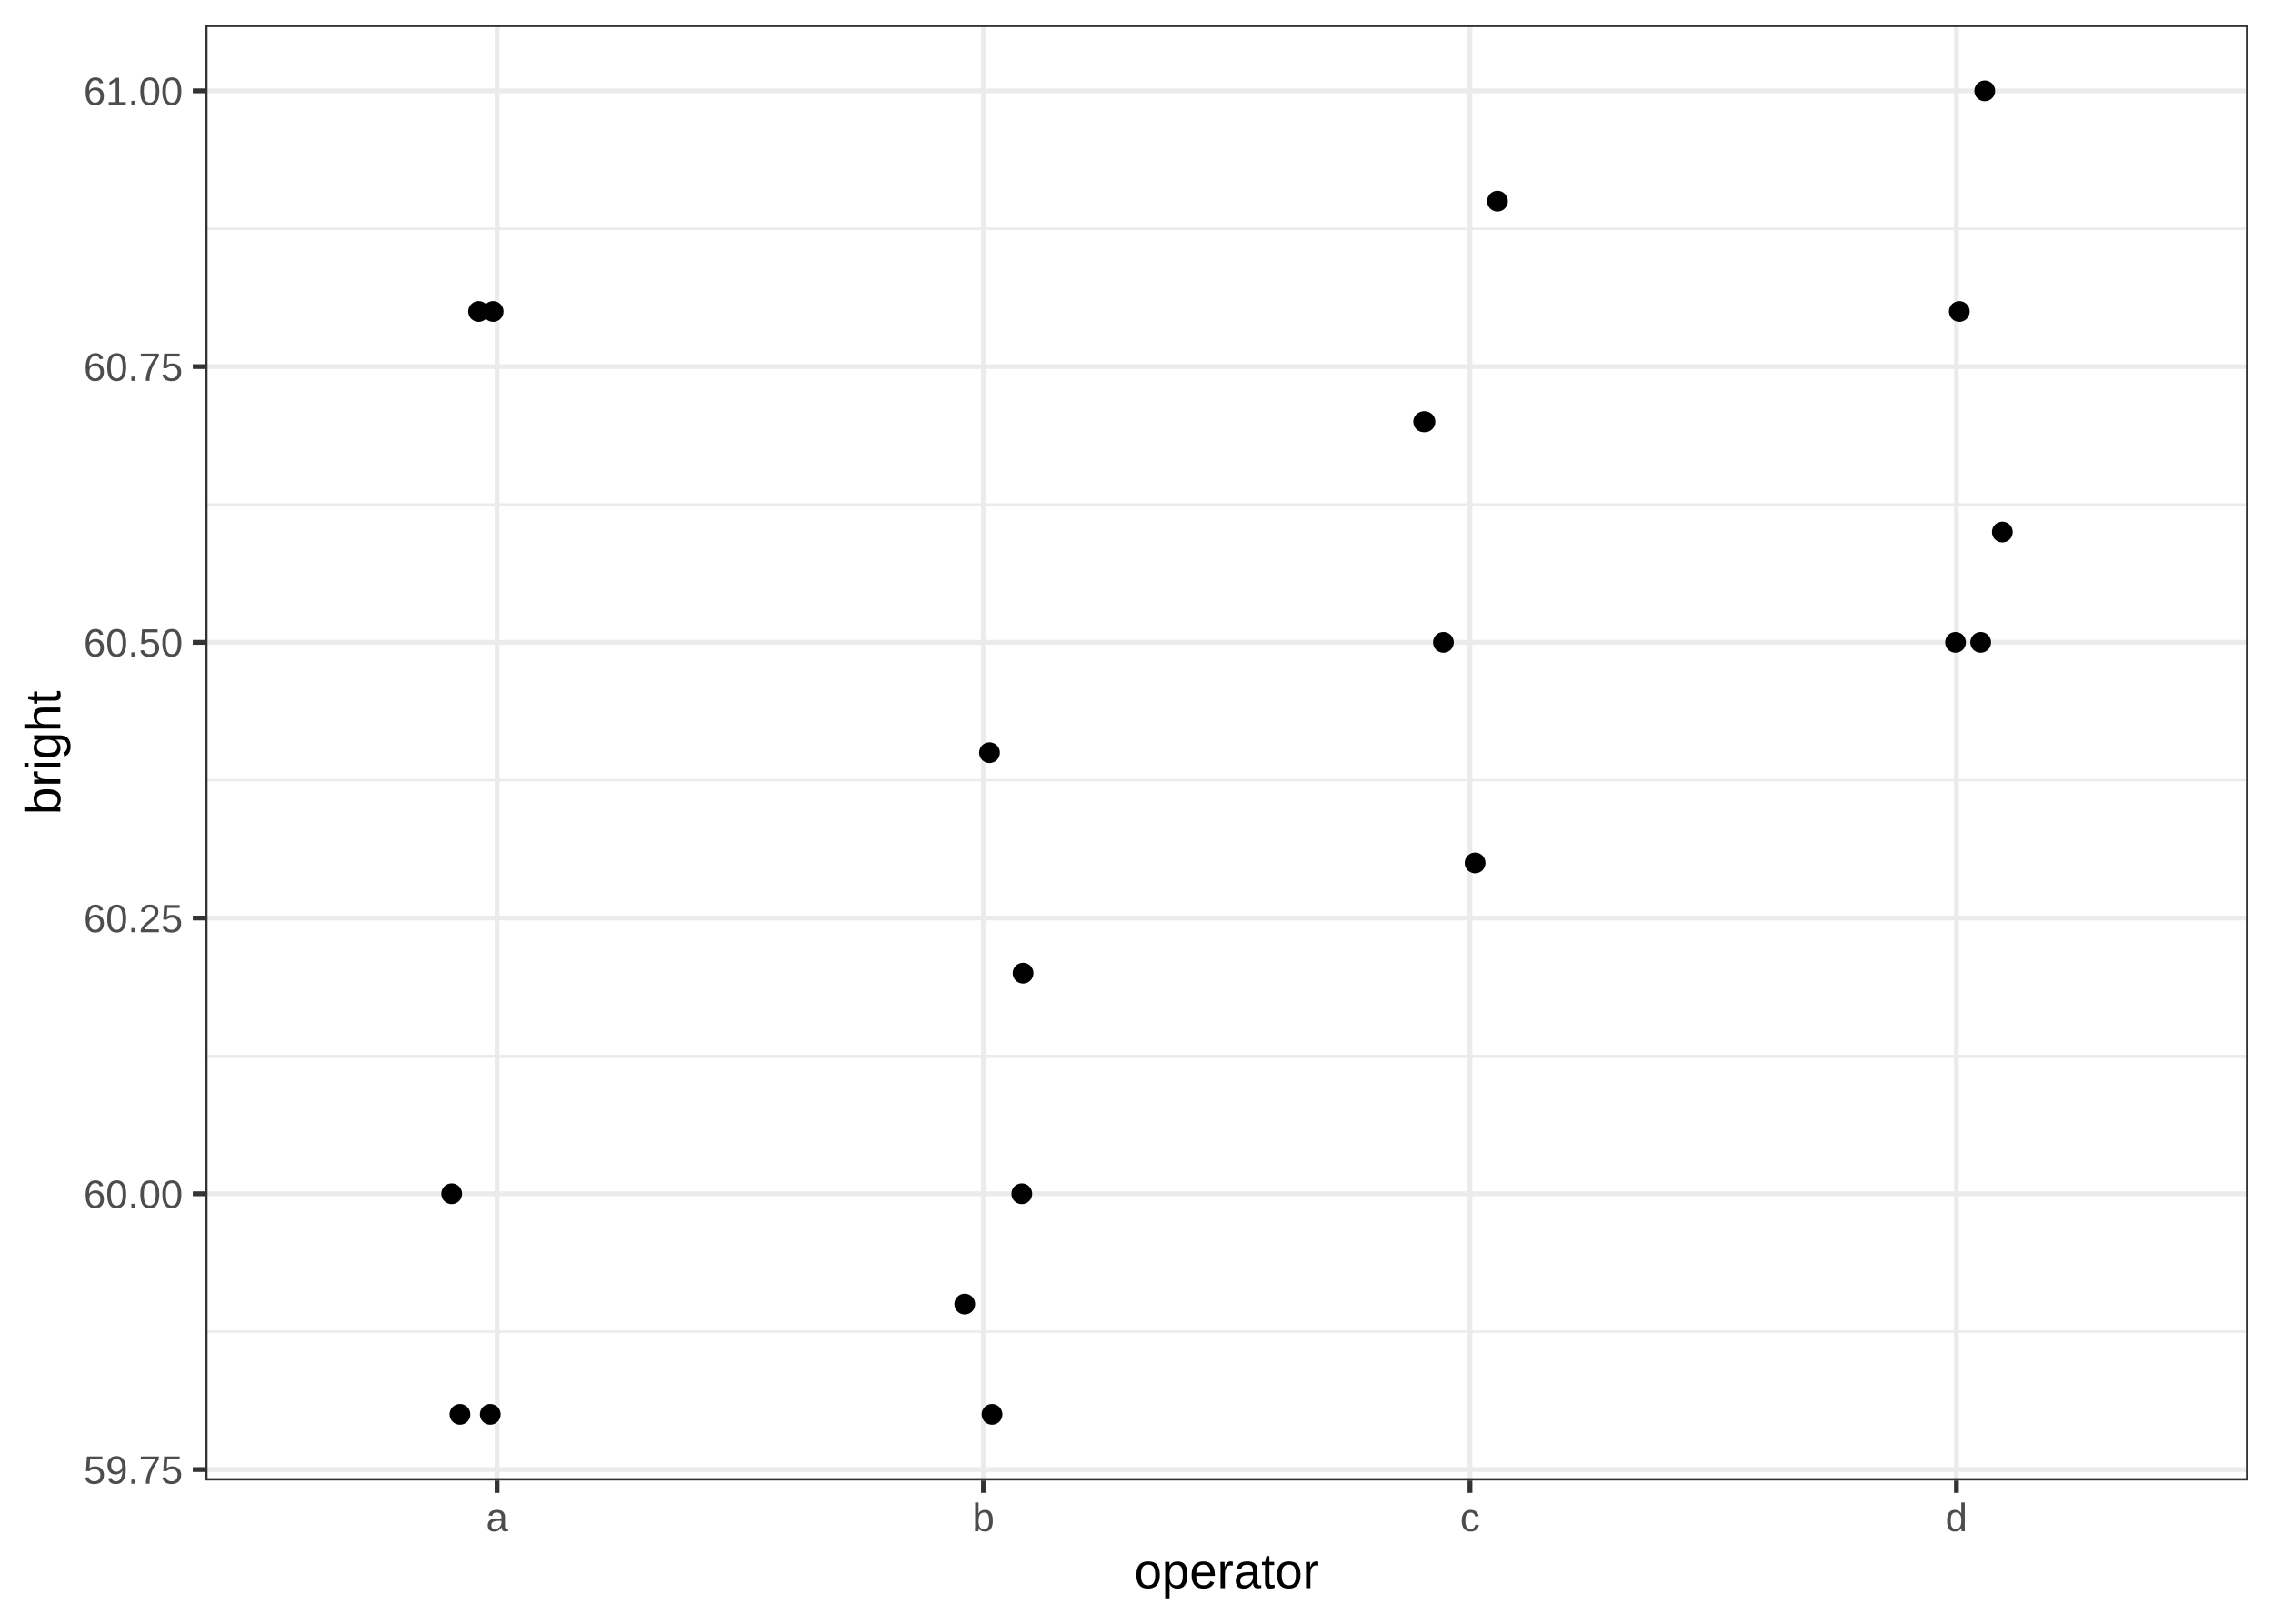
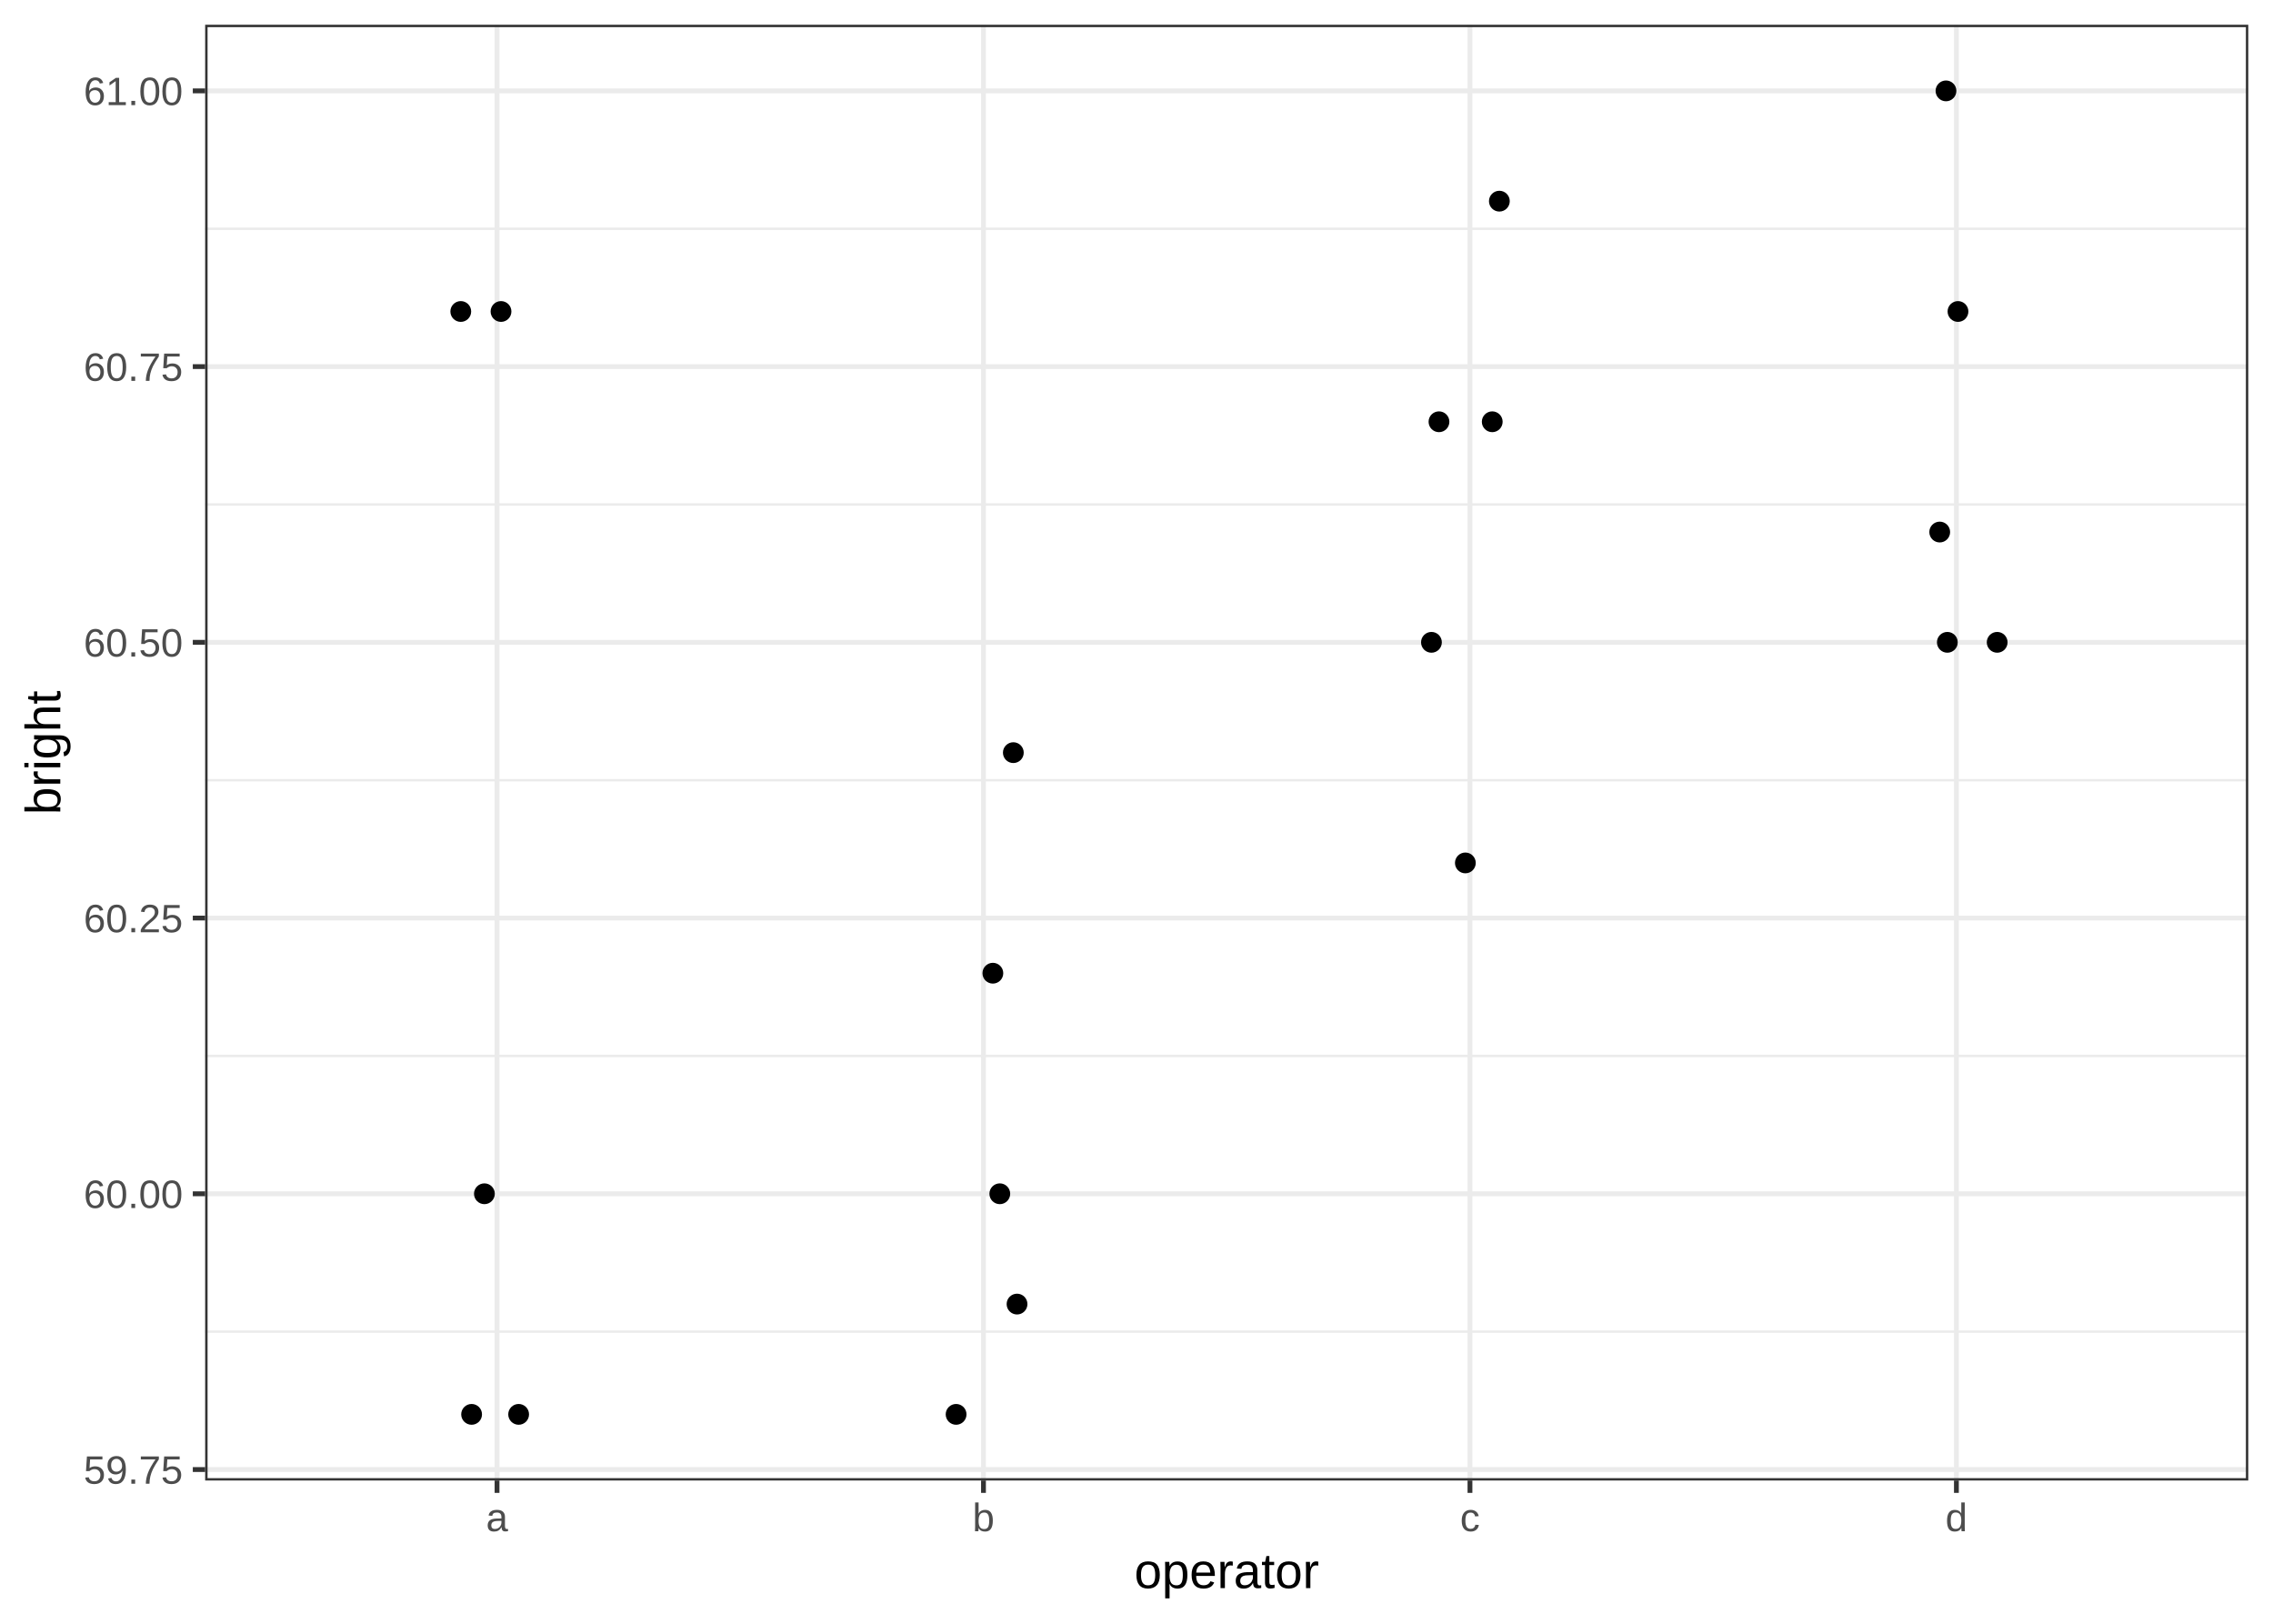
<svg xmlns="http://www.w3.org/2000/svg" class="svglite" width="504.00pt" height="360.00pt" viewBox="0 0 504.00 360.00">
  <defs>
    <style type="text/css">
    .svglite line, .svglite polyline, .svglite polygon, .svglite path, .svglite rect, .svglite circle {
      fill: none;
      stroke: #000000;
      stroke-linecap: round;
      stroke-linejoin: round;
      stroke-miterlimit: 10.00;
    }
    .svglite text {
      white-space: pre;
    }
  </style>
  </defs>
  <rect width="100%" height="100%" style="stroke: none; fill: #FFFFFF;" />
  <defs>
    <clipPath id="cpMC4wMHw1MDQuMDB8MC4wMHwzNjAuMDA=">
      <rect x="0.00" y="0.00" width="504.00" height="360.00" />
    </clipPath>
  </defs>
  <g clip-path="url(#cpMC4wMHw1MDQuMDB8MC4wMHwzNjAuMDA=)">
    <rect x="0.00" y="0.00" width="504.00" height="360.00" style="stroke-width: 1.07; stroke: #FFFFFF; fill: #FFFFFF;" />
  </g>
  <defs>
    <clipPath id="cpNDUuNDl8NDk4LjUyfDUuNDh8MzI4LjI1">
      <rect x="45.49" y="5.48" width="453.03" height="322.77" />
    </clipPath>
  </defs>
  <g clip-path="url(#cpNDUuNDl8NDk4LjUyfDUuNDh8MzI4LjI1)">
    <rect x="45.49" y="5.48" width="453.03" height="322.77" style="stroke-width: 1.07; stroke: none; fill: #FFFFFF;" />
    <polyline points="45.49,295.24 498.52,295.24 " style="stroke-width: 0.53; stroke: #EBEBEB; stroke-linecap: butt;" />
    <polyline points="45.49,234.11 498.52,234.11 " style="stroke-width: 0.53; stroke: #EBEBEB; stroke-linecap: butt;" />
    <polyline points="45.49,172.98 498.52,172.98 " style="stroke-width: 0.53; stroke: #EBEBEB; stroke-linecap: butt;" />
    <polyline points="45.49,111.85 498.52,111.85 " style="stroke-width: 0.53; stroke: #EBEBEB; stroke-linecap: butt;" />
    <polyline points="45.49,50.72 498.52,50.72 " style="stroke-width: 0.53; stroke: #EBEBEB; stroke-linecap: butt;" />
    <polyline points="45.49,325.81 498.52,325.81 " style="stroke-width: 1.07; stroke: #EBEBEB; stroke-linecap: butt;" />
    <polyline points="45.49,264.67 498.52,264.67 " style="stroke-width: 1.07; stroke: #EBEBEB; stroke-linecap: butt;" />
    <polyline points="45.49,203.54 498.52,203.54 " style="stroke-width: 1.07; stroke: #EBEBEB; stroke-linecap: butt;" />
    <polyline points="45.49,142.41 498.52,142.41 " style="stroke-width: 1.07; stroke: #EBEBEB; stroke-linecap: butt;" />
    <polyline points="45.49,81.28 498.52,81.28 " style="stroke-width: 1.07; stroke: #EBEBEB; stroke-linecap: butt;" />
    <polyline points="45.49,20.15 498.52,20.15 " style="stroke-width: 1.07; stroke: #EBEBEB; stroke-linecap: butt;" />
    <polyline points="110.21,328.25 110.21,5.48 " style="stroke-width: 1.07; stroke: #EBEBEB; stroke-linecap: butt;" />
    <polyline points="218.07,328.25 218.07,5.48 " style="stroke-width: 1.07; stroke: #EBEBEB; stroke-linecap: butt;" />
    <polyline points="325.94,328.25 325.94,5.48 " style="stroke-width: 1.07; stroke: #EBEBEB; stroke-linecap: butt;" />
    <polyline points="433.80,328.25 433.80,5.48 " style="stroke-width: 1.07; stroke: #EBEBEB; stroke-linecap: butt;" />
-     <circle cx="108.70" cy="313.58" r="1.95" style="stroke-width: 0.71; fill: #000000;" />
-     <circle cx="100.15" cy="264.67" r="1.95" style="stroke-width: 0.71; fill: #000000;" />
-     <circle cx="106.12" cy="69.06" r="1.95" style="stroke-width: 0.71; fill: #000000;" />
-     <circle cx="109.34" cy="69.06" r="1.95" style="stroke-width: 0.71; fill: #000000;" />
-     <circle cx="101.98" cy="313.58" r="1.95" style="stroke-width: 0.71; fill: #000000;" />
-     <circle cx="219.97" cy="313.58" r="1.95" style="stroke-width: 0.71; fill: #000000;" />
-     <circle cx="226.85" cy="215.77" r="1.95" style="stroke-width: 0.71; fill: #000000;" />
-     <circle cx="219.41" cy="166.87" r="1.95" style="stroke-width: 0.71; fill: #000000;" />
-     <circle cx="213.92" cy="289.13" r="1.95" style="stroke-width: 0.71; fill: #000000;" />
-     <circle cx="226.57" cy="264.67" r="1.95" style="stroke-width: 0.71; fill: #000000;" />
-     <circle cx="315.67" cy="93.51" r="1.95" style="stroke-width: 0.71; fill: #000000;" />
-     <circle cx="315.96" cy="93.51" r="1.95" style="stroke-width: 0.71; fill: #000000;" />
-     <circle cx="320.05" cy="142.41" r="1.95" style="stroke-width: 0.71; fill: #000000;" />
-     <circle cx="332.04" cy="44.60" r="1.95" style="stroke-width: 0.71; fill: #000000;" />
-     <circle cx="327.08" cy="191.32" r="1.95" style="stroke-width: 0.71; fill: #000000;" />
-     <circle cx="440.08" cy="20.15" r="1.95" style="stroke-width: 0.71; fill: #000000;" />
-     <circle cx="434.44" cy="69.06" r="1.95" style="stroke-width: 0.71; fill: #000000;" />
-     <circle cx="443.98" cy="117.96" r="1.95" style="stroke-width: 0.71; fill: #000000;" />
-     <circle cx="433.60" cy="142.41" r="1.95" style="stroke-width: 0.71; fill: #000000;" />
-     <circle cx="439.18" cy="142.41" r="1.95" style="stroke-width: 0.71; fill: #000000;" />
+     <circle cx="115.00" cy="313.58" r="1.95" style="stroke-width: 0.71; fill: #000000;" />
+     <circle cx="107.41" cy="264.67" r="1.95" style="stroke-width: 0.71; fill: #000000;" />
+     <circle cx="102.17" cy="69.06" r="1.95" style="stroke-width: 0.71; fill: #000000;" />
+     <circle cx="111.09" cy="69.06" r="1.95" style="stroke-width: 0.71; fill: #000000;" />
+     <circle cx="104.57" cy="313.58" r="1.95" style="stroke-width: 0.71; fill: #000000;" />
+     <circle cx="212.00" cy="313.58" r="1.95" style="stroke-width: 0.71; fill: #000000;" />
+     <circle cx="220.15" cy="215.77" r="1.95" style="stroke-width: 0.71; fill: #000000;" />
+     <circle cx="224.69" cy="166.87" r="1.95" style="stroke-width: 0.71; fill: #000000;" />
+     <circle cx="225.51" cy="289.13" r="1.95" style="stroke-width: 0.71; fill: #000000;" />
+     <circle cx="221.69" cy="264.67" r="1.95" style="stroke-width: 0.71; fill: #000000;" />
+     <circle cx="319.07" cy="93.51" r="1.95" style="stroke-width: 0.71; fill: #000000;" />
+     <circle cx="330.88" cy="93.51" r="1.95" style="stroke-width: 0.71; fill: #000000;" />
+     <circle cx="317.40" cy="142.41" r="1.95" style="stroke-width: 0.71; fill: #000000;" />
+     <circle cx="332.46" cy="44.60" r="1.95" style="stroke-width: 0.71; fill: #000000;" />
+     <circle cx="324.92" cy="191.32" r="1.95" style="stroke-width: 0.71; fill: #000000;" />
+     <circle cx="431.49" cy="20.15" r="1.95" style="stroke-width: 0.71; fill: #000000;" />
+     <circle cx="434.15" cy="69.06" r="1.95" style="stroke-width: 0.71; fill: #000000;" />
+     <circle cx="430.10" cy="117.96" r="1.95" style="stroke-width: 0.71; fill: #000000;" />
+     <circle cx="431.79" cy="142.41" r="1.95" style="stroke-width: 0.71; fill: #000000;" />
+     <circle cx="442.84" cy="142.41" r="1.95" style="stroke-width: 0.71; fill: #000000;" />
    <rect x="45.49" y="5.48" width="453.03" height="322.77" style="stroke-width: 1.07; stroke: #333333;" />
  </g>
  <g clip-path="url(#cpMC4wMHw1MDQuMDB8MC4wMHwzNjAuMDA=)">
    <text x="40.56" y="328.96" text-anchor="end" style="font-size: 8.80px;fill: #4D4D4D; font-family: &quot;Arial&quot;;" textLength="22.02px" lengthAdjust="spacingAndGlyphs">59.75</text>
    <text x="40.56" y="267.83" text-anchor="end" style="font-size: 8.80px;fill: #4D4D4D; font-family: &quot;Arial&quot;;" textLength="22.02px" lengthAdjust="spacingAndGlyphs">60.00</text>
    <text x="40.56" y="206.70" text-anchor="end" style="font-size: 8.80px;fill: #4D4D4D; font-family: &quot;Arial&quot;;" textLength="22.02px" lengthAdjust="spacingAndGlyphs">60.25</text>
    <text x="40.56" y="145.57" text-anchor="end" style="font-size: 8.80px;fill: #4D4D4D; font-family: &quot;Arial&quot;;" textLength="22.02px" lengthAdjust="spacingAndGlyphs">60.50</text>
    <text x="40.56" y="84.44" text-anchor="end" style="font-size: 8.80px;fill: #4D4D4D; font-family: &quot;Arial&quot;;" textLength="22.02px" lengthAdjust="spacingAndGlyphs">60.75</text>
    <text x="40.56" y="23.30" text-anchor="end" style="font-size: 8.80px;fill: #4D4D4D; font-family: &quot;Arial&quot;;" textLength="22.02px" lengthAdjust="spacingAndGlyphs">61.00</text>
    <polyline points="42.75,325.81 45.49,325.81 " style="stroke-width: 1.07; stroke: #333333; stroke-linecap: butt;" />
    <polyline points="42.75,264.67 45.49,264.67 " style="stroke-width: 1.07; stroke: #333333; stroke-linecap: butt;" />
    <polyline points="42.75,203.54 45.49,203.54 " style="stroke-width: 1.07; stroke: #333333; stroke-linecap: butt;" />
    <polyline points="42.75,142.41 45.49,142.41 " style="stroke-width: 1.07; stroke: #333333; stroke-linecap: butt;" />
    <polyline points="42.75,81.28 45.49,81.28 " style="stroke-width: 1.07; stroke: #333333; stroke-linecap: butt;" />
    <polyline points="42.75,20.15 45.49,20.15 " style="stroke-width: 1.07; stroke: #333333; stroke-linecap: butt;" />
    <polyline points="110.21,330.99 110.21,328.25 " style="stroke-width: 1.07; stroke: #333333; stroke-linecap: butt;" />
    <polyline points="218.07,330.99 218.07,328.25 " style="stroke-width: 1.07; stroke: #333333; stroke-linecap: butt;" />
    <polyline points="325.94,330.99 325.94,328.25 " style="stroke-width: 1.07; stroke: #333333; stroke-linecap: butt;" />
    <polyline points="433.80,330.99 433.80,328.25 " style="stroke-width: 1.07; stroke: #333333; stroke-linecap: butt;" />
    <text x="110.21" y="339.49" text-anchor="middle" style="font-size: 8.80px;fill: #4D4D4D; font-family: &quot;Arial&quot;;" textLength="4.90px" lengthAdjust="spacingAndGlyphs">a</text>
    <text x="218.07" y="339.49" text-anchor="middle" style="font-size: 8.80px;fill: #4D4D4D; font-family: &quot;Arial&quot;;" textLength="4.90px" lengthAdjust="spacingAndGlyphs">b</text>
    <text x="325.94" y="339.49" text-anchor="middle" style="font-size: 8.80px;fill: #4D4D4D; font-family: &quot;Arial&quot;;" textLength="4.40px" lengthAdjust="spacingAndGlyphs">c</text>
    <text x="433.80" y="339.49" text-anchor="middle" style="font-size: 8.80px;fill: #4D4D4D; font-family: &quot;Arial&quot;;" textLength="4.90px" lengthAdjust="spacingAndGlyphs">d</text>
    <text x="272.00" y="352.10" text-anchor="middle" style="font-size: 11.00px; font-family: &quot;Arial&quot;;" textLength="40.98px" lengthAdjust="spacingAndGlyphs">operator</text>
    <text transform="translate(13.37,166.87) rotate(-90)" text-anchor="middle" style="font-size: 11.00px; font-family: &quot;Arial&quot;;" textLength="27.52px" lengthAdjust="spacingAndGlyphs">bright</text>
  </g>
</svg>
